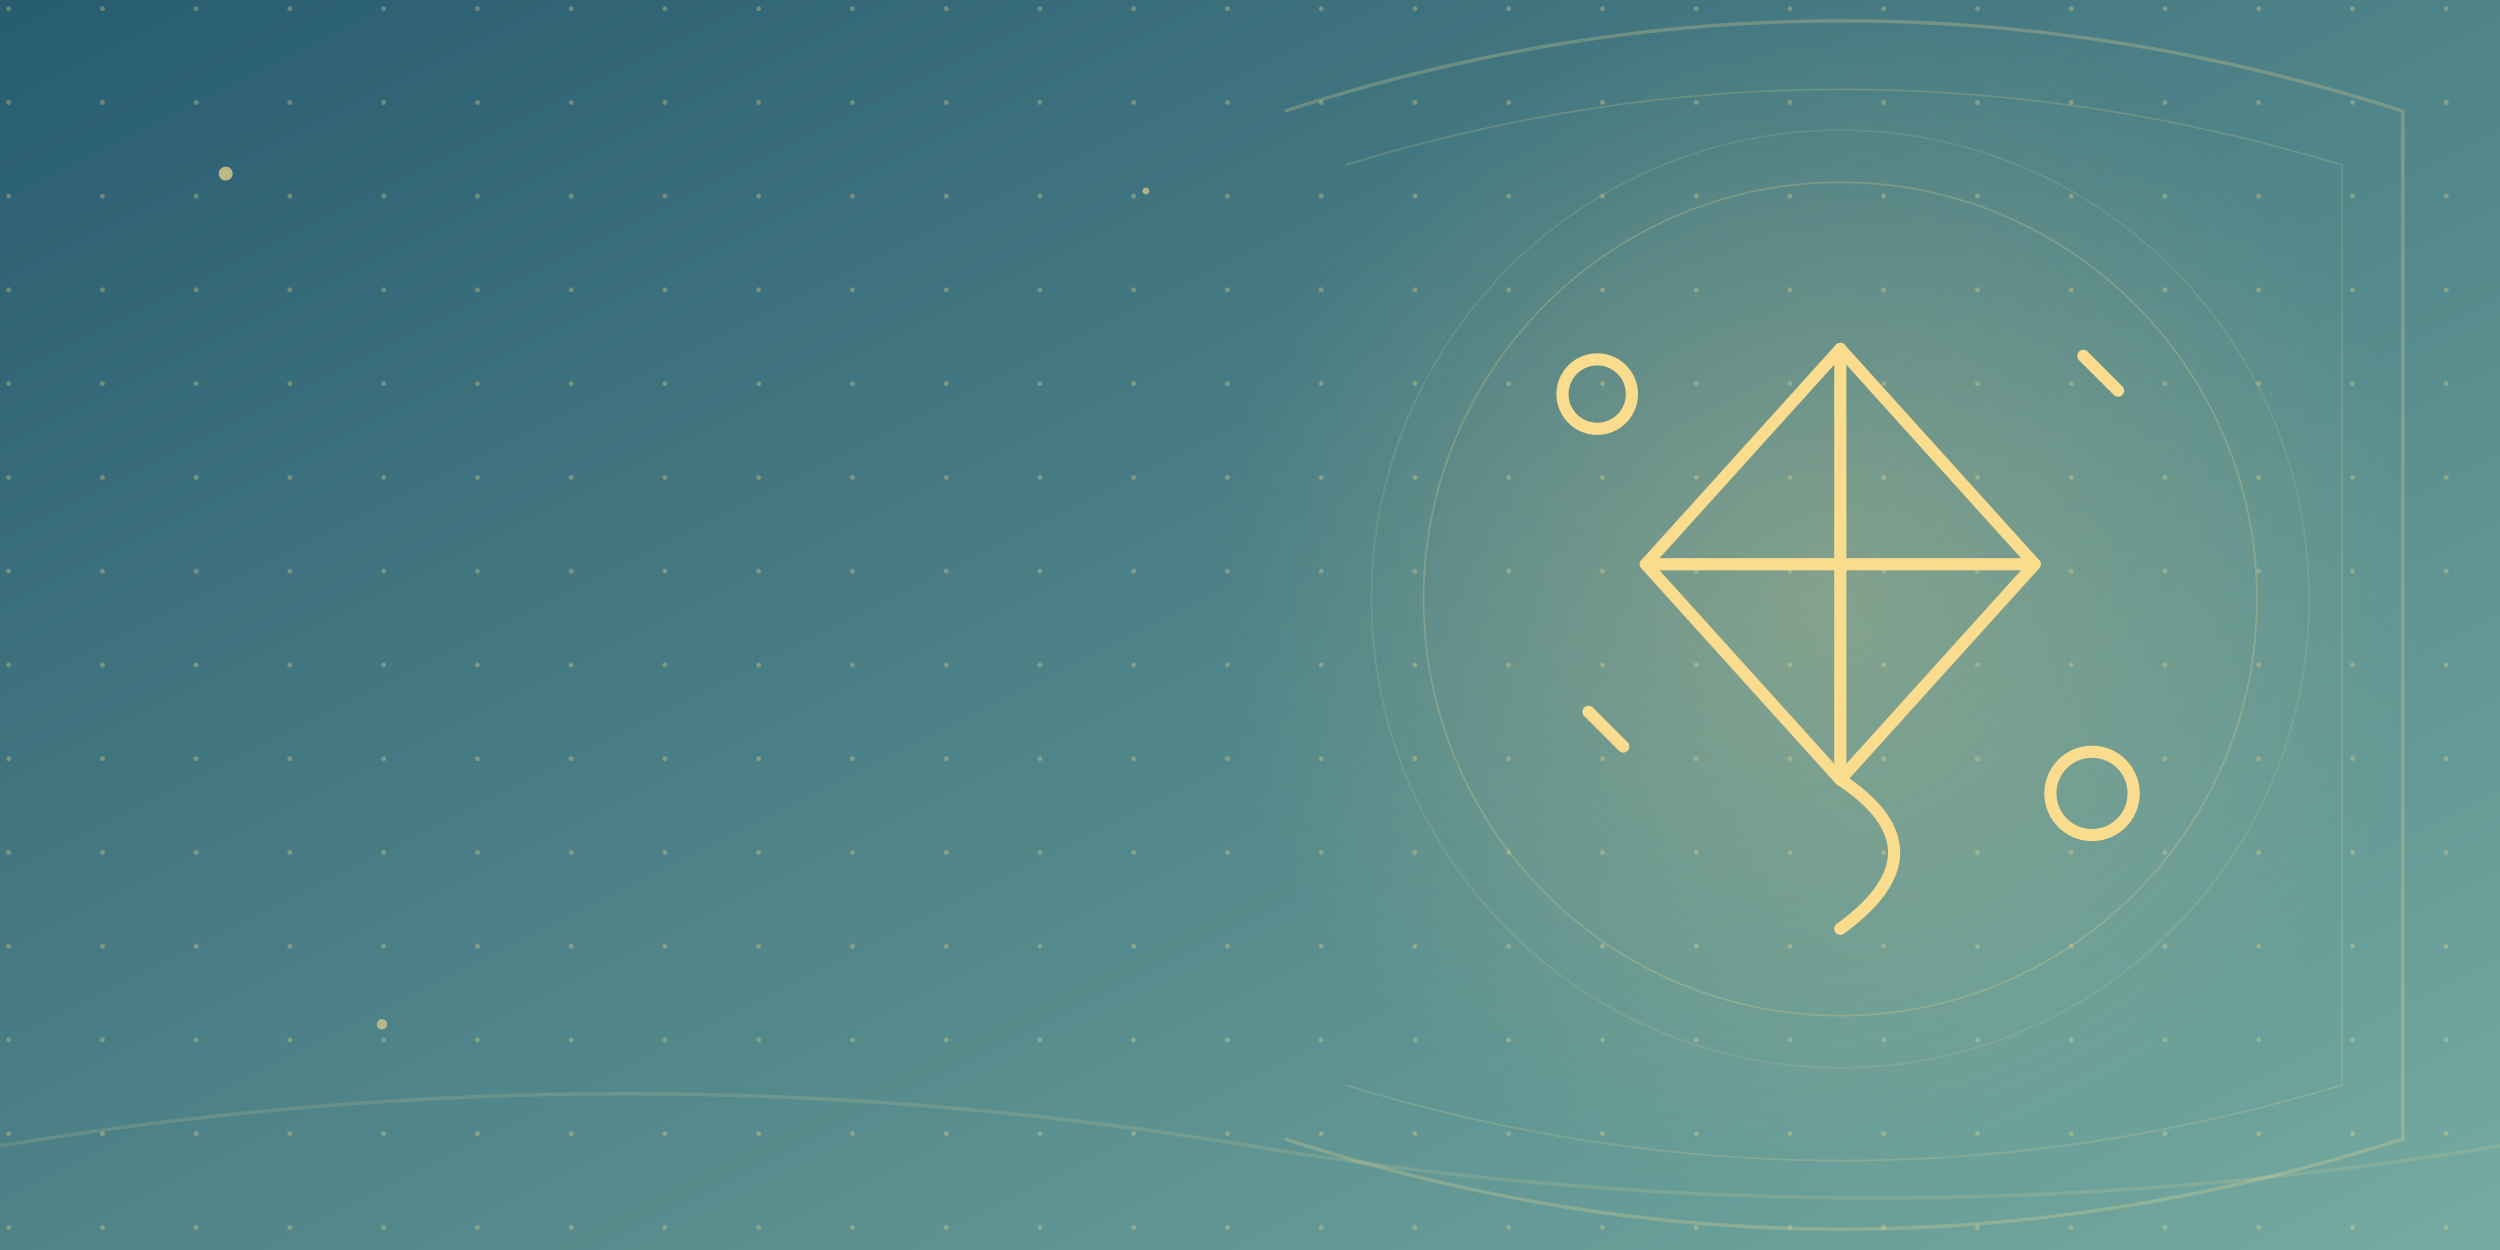
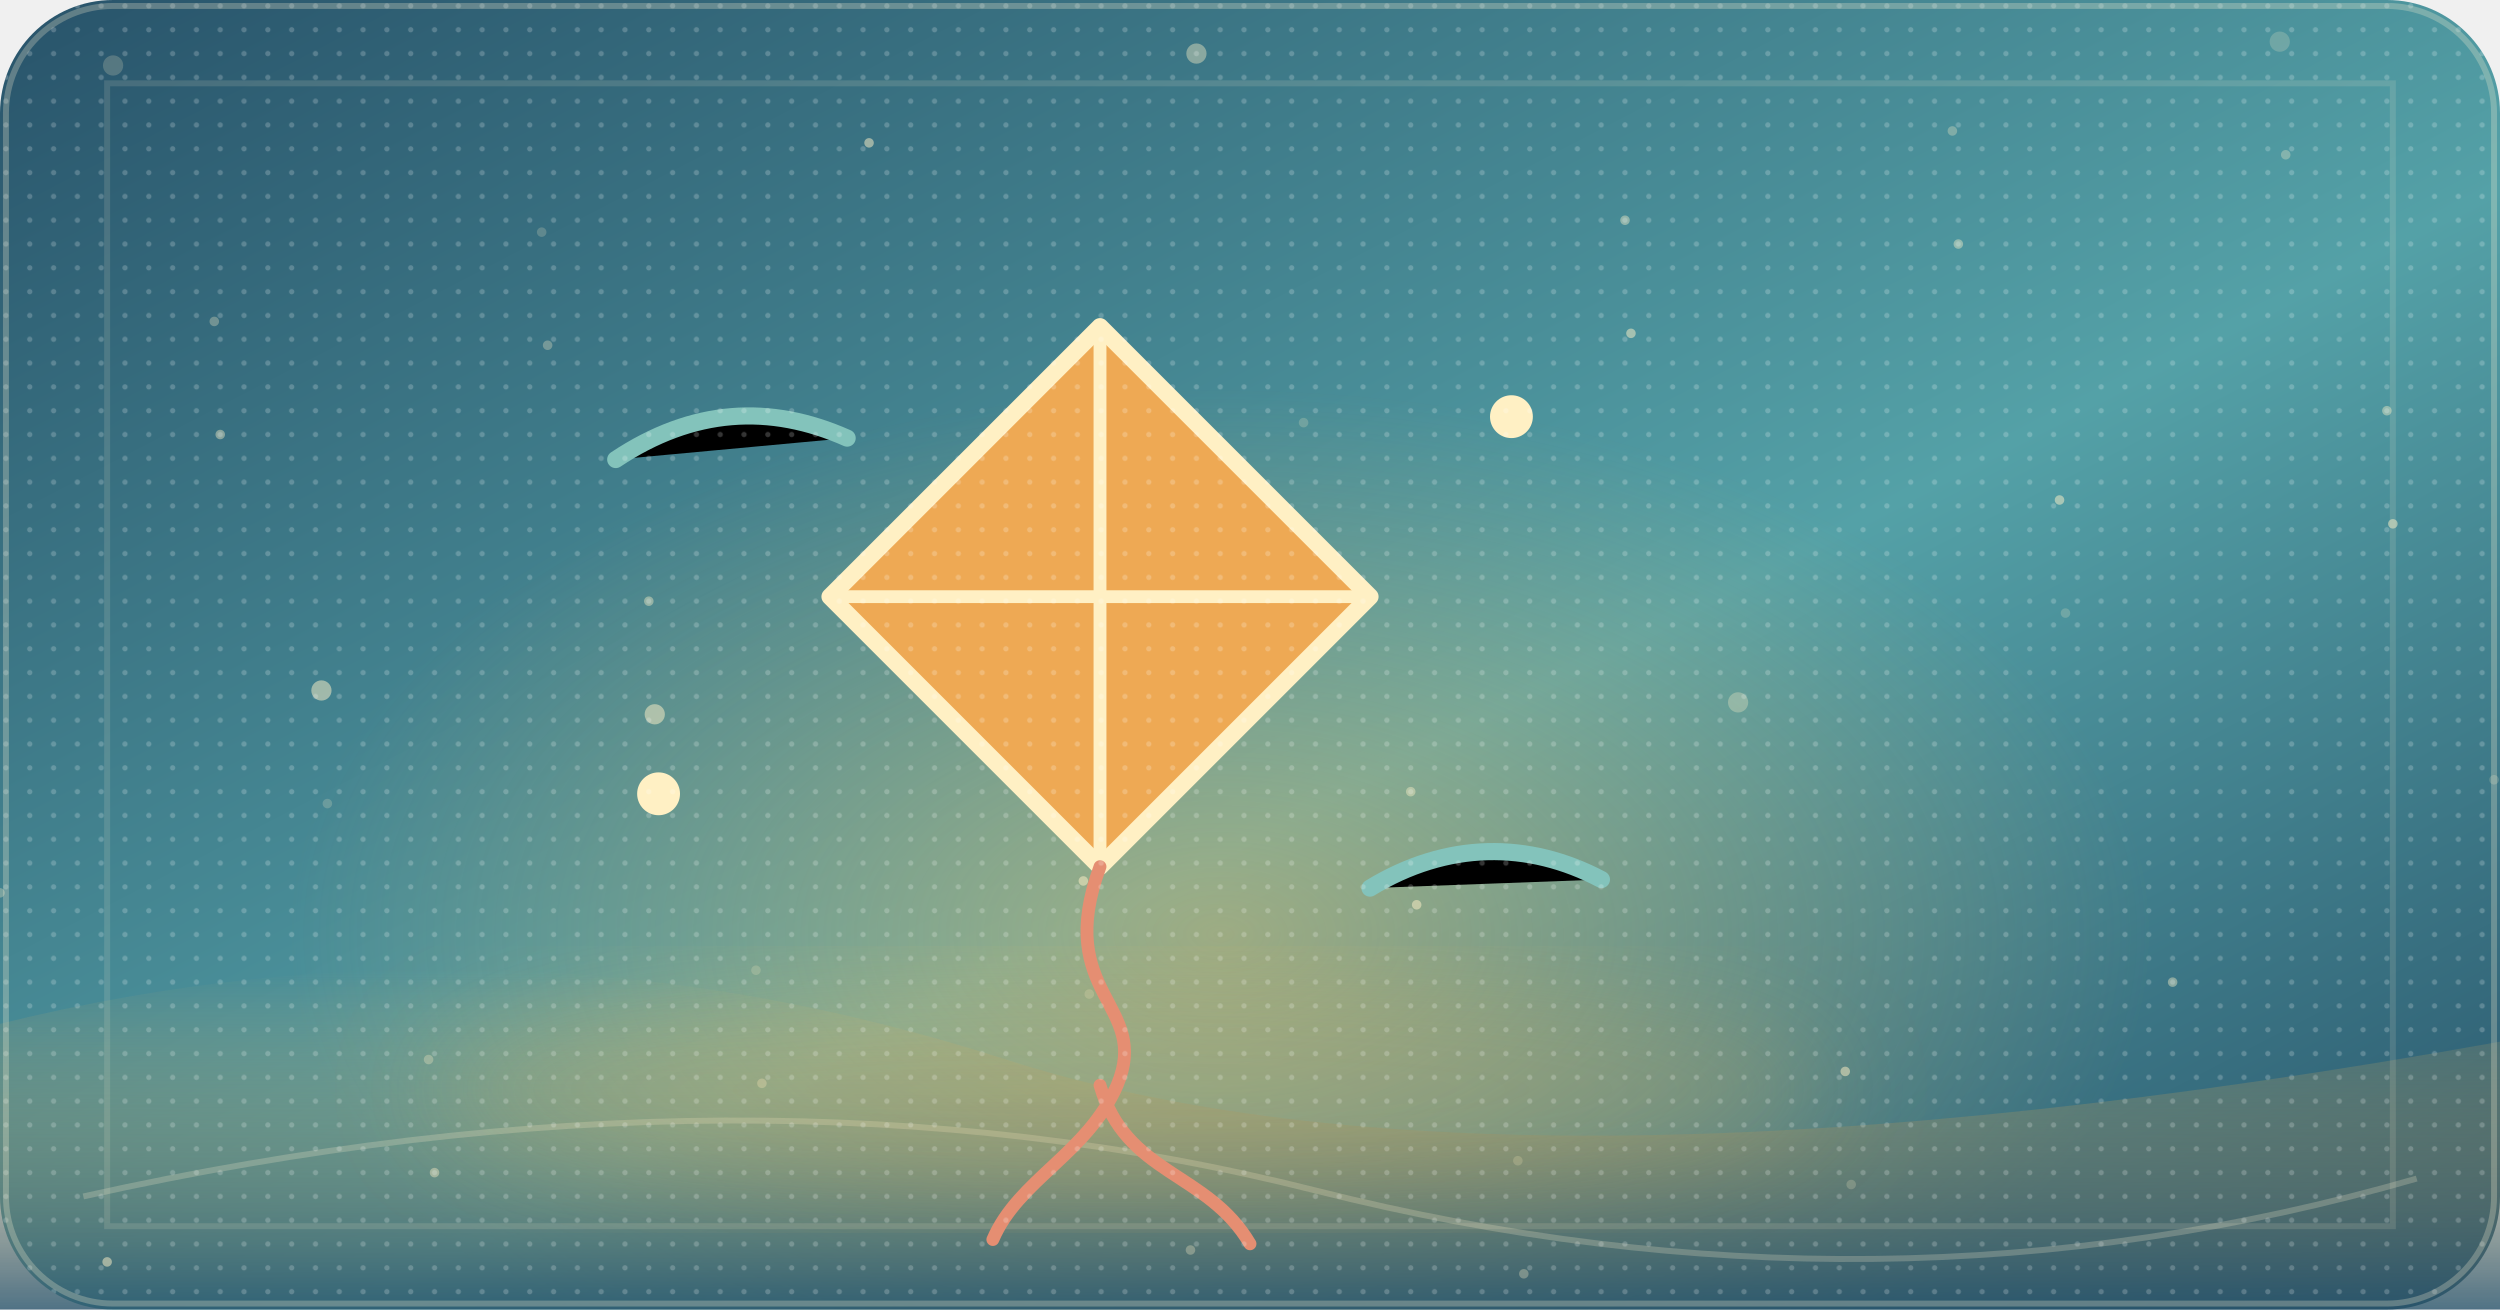
- <svg xmlns="http://www.w3.org/2000/svg" viewBox="0 0 1440 720" role="img" aria-label="Childrens Day festival artwork">
+ <svg xmlns="http://www.w3.org/2000/svg" viewBox="0 0 420 220" role="img" aria-label="Childrens Day festival artwork">
  <defs>
-     <linearGradient id="bg" x2="1" y2="1">
-       <stop stop-color="#275b70" />
-       <stop offset="1" stop-color="#75aba0" />
+     <linearGradient id="bg" x1="0" y1="0" x2="1" y2="1">
+       <stop stop-color="#28536a" />
+       <stop offset=".57" stop-color="#54a1a7" />
+       <stop offset="1" stop-color="#28536a" />
    </linearGradient>
-     <radialGradient id="glow">
-       <stop stop-color="#f9dc8d" stop-opacity=".28" />
-       <stop offset="1" stop-color="#f9dc8d" stop-opacity="0" />
+     <radialGradient id="halo">
+       <stop stop-color="#efbd61" stop-opacity=".48" />
+       <stop offset="1" stop-color="#efbd61" stop-opacity="0" />
    </radialGradient>
-     <pattern id="dots" width="54" height="54" patternUnits="userSpaceOnUse">
-       <circle cx="5" cy="5" r="1.4" fill="#f9dc8d" opacity=".32" />
+     <linearGradient id="ground" x1="0" y1="0" x2="0" y2="1">
+       <stop stop-color="#efbd61" stop-opacity="0" />
+       <stop offset="1" stop-color="#28536a" stop-opacity=".8" />
+     </linearGradient>
+     <filter id="glow">
+       <feGaussianBlur stdDeviation="9" />
+     </filter>
+     <pattern id="grain" width="4" height="4" patternUnits="userSpaceOnUse">
+       <circle cx="1" cy="1" r=".45" fill="#fff" opacity=".2" />
    </pattern>
  </defs>
-   <rect width="1440" height="720" fill="url(#bg)" />
-   <rect width="1440" height="720" fill="url(#dots)" />
-   <circle cx="1050" cy="345" r="350" fill="url(#glow)" />
-   <circle cx="1060" cy="345" r="240" fill="none" stroke="#f9dc8d" opacity=".22" />
-   <circle cx="1060" cy="345" r="270" fill="none" stroke="#f9dc8d" opacity=".13" />
-   <path d="M740 64 Q1060 -40 1384 64 V656 Q1060 760 740 656" fill="none" stroke="#f9dc8d" stroke-width="2" opacity=".24" />
-   <path d="M775 95 Q1060 8 1349 95 V625 Q1060 712 775 625" fill="none" stroke="#f9dc8d" opacity=".18" />
-   <g transform="translate(1060 345)" fill="none" stroke="#f9dc8d" stroke-width="7" stroke-linecap="round" stroke-linejoin="round">
-     <path d="M0 -144 L112 -20 L0 104 L-112 -20Z M0 104 Q62 145 0 190" />
-     <path d="M0 -144 V104 M-112 -20 H112" />
-     <circle cx="-140" cy="-118" r="20" />
-     <circle cx="145" cy="112" r="24" />
-     <path d="M-145 65 L-125 85 M140 -140 L160 -120" />
+   <rect width="420" height="220" rx="19" fill="url(#bg)" />
+   <ellipse cx="205" cy="157" rx="156" ry="92" fill="url(#halo)" />
+   <path d="M0 172Q85 151 169 178t251-3v45H0Z" fill="url(#ground)" />
+   <path d="M14 201Q126 176 221 200t185-2" fill="none" stroke="#fff2d4" stroke-opacity=".22" />
+   <path d="M18 14h384v192H18z" fill="none" stroke="#fff2d4" stroke-opacity=".13" rx="17" />
+   <circle cx="19" cy="11" r="1.7" fill="#fff2c8" opacity=".2" />
+   <circle cx="92" cy="58" r="0.8" fill="#fff2c8" opacity=".3" />
+   <circle cx="165" cy="105" r="0.8" fill="#fff2c8" opacity=".4" />
+   <circle cx="238" cy="152" r="0.8" fill="#fff2c8" opacity=".5" />
+   <circle cx="311" cy="199" r="0.8" fill="#fff2c8" opacity=".2" />
+   <circle cx="384" cy="26" r="0.8" fill="#fff2c8" opacity=".3" />
+   <circle cx="37" cy="73" r="0.8" fill="#fff2c8" opacity=".4" />
+   <circle cx="110" cy="120" r="1.7" fill="#fff2c8" opacity=".5" />
+   <circle cx="183" cy="167" r="0.8" fill="#fff2c8" opacity=".2" />
+   <circle cx="256" cy="214" r="0.8" fill="#fff2c8" opacity=".3" />
+   <circle cx="329" cy="41" r="0.8" fill="#fff2c8" opacity=".4" />
+   <circle cx="402" cy="88" r="0.8" fill="#fff2c8" opacity=".5" />
+   <circle cx="55" cy="135" r="0.8" fill="#fff2c8" opacity=".2" />
+   <circle cx="128" cy="182" r="0.8" fill="#fff2c8" opacity=".3" />
+   <circle cx="201" cy="9" r="1.7" fill="#fff2c8" opacity=".4" />
+   <circle cx="274" cy="56" r="0.8" fill="#fff2c8" opacity=".5" />
+   <circle cx="347" cy="103" r="0.8" fill="#fff2c8" opacity=".2" />
+   <circle cx="0" cy="150" r="0.8" fill="#fff2c8" opacity=".3" />
+   <circle cx="73" cy="197" r="0.8" fill="#fff2c8" opacity=".4" />
+   <circle cx="146" cy="24" r="0.8" fill="#fff2c8" opacity=".5" />
+   <circle cx="219" cy="71" r="0.8" fill="#fff2c8" opacity=".2" />
+   <circle cx="292" cy="118" r="1.7" fill="#fff2c8" opacity=".3" />
+   <circle cx="365" cy="165" r="0.8" fill="#fff2c8" opacity=".4" />
+   <circle cx="18" cy="212" r="0.8" fill="#fff2c8" opacity=".5" />
+   <circle cx="91" cy="39" r="0.8" fill="#fff2c8" opacity=".2" />
+   <circle cx="164" cy="86" r="0.8" fill="#fff2c8" opacity=".3" />
+   <circle cx="237" cy="133" r="0.8" fill="#fff2c8" opacity=".4" />
+   <circle cx="310" cy="180" r="0.8" fill="#fff2c8" opacity=".5" />
+   <circle cx="383" cy="7" r="1.7" fill="#fff2c8" opacity=".2" />
+   <circle cx="36" cy="54" r="0.8" fill="#fff2c8" opacity=".3" />
+   <circle cx="109" cy="101" r="0.8" fill="#fff2c8" opacity=".4" />
+   <circle cx="182" cy="148" r="0.8" fill="#fff2c8" opacity=".5" />
+   <circle cx="255" cy="195" r="0.8" fill="#fff2c8" opacity=".2" />
+   <circle cx="328" cy="22" r="0.8" fill="#fff2c8" opacity=".3" />
+   <circle cx="401" cy="69" r="0.8" fill="#fff2c8" opacity=".4" />
+   <circle cx="54" cy="116" r="1.7" fill="#fff2c8" opacity=".5" />
+   <circle cx="127" cy="163" r="0.8" fill="#fff2c8" opacity=".2" />
+   <circle cx="200" cy="210" r="0.8" fill="#fff2c8" opacity=".3" />
+   <circle cx="273" cy="37" r="0.8" fill="#fff2c8" opacity=".4" />
+   <circle cx="346" cy="84" r="0.8" fill="#fff2c8" opacity=".5" />
+   <circle cx="419" cy="131" r="0.8" fill="#fff2c8" opacity=".2" />
+   <circle cx="72" cy="178" r="0.8" fill="#fff2c8" opacity=".3" />
+   <ellipse cx="190" cy="183" rx="118" ry="20" fill="#efbd61" opacity=".18" filter="url(#glow)" />
+   <g transform="translate(48 -2) scale(.72)" stroke-linecap="round" stroke-linejoin="round">
+     <path d="m190 79 63 63-63 63-63-63Z" fill="#eea954" stroke="#fff0c4" stroke-width="4" />
+     <path d="M190 79v126m-63-63h126" stroke="#fff0c4" stroke-width="3" />
+     <path d="M190 205c-11 30 12 32 4 51-7 16-23 22-29 36m25-36c6 21 25 20 35 37" fill="none" stroke="#e58e72" stroke-width="3" />
+     <path d="M77 110c18-12 36-13 54-5m122 105c18-11 37-11 54-2" stroke="#83c3bb" stroke-width="4" stroke-linecap="round" />
+     <circle cx="87" cy="188" r="5" fill="#fff0c4" />
+     <circle cx="286" cy="100" r="5" fill="#fff0c4" />
  </g>
-   <path d="M0 660 Q360 600 720 660 T1440 660" fill="none" stroke="#f9dc8d" opacity=".15" stroke-width="2" />
-   <circle cx="130" cy="100" r="4" fill="#f9dc8d" opacity=".7" />
-   <circle cx="220" cy="590" r="3" fill="#f9dc8d" opacity=".6" />
-   <circle cx="660" cy="110" r="2" fill="#f9dc8d" opacity=".6" />
+   <rect width="420" height="220" rx="19" fill="url(#grain)" />
+   <rect x="1" y="1" width="418" height="218" rx="18" fill="none" stroke="#fff2d4" stroke-opacity=".26" />
</svg>
